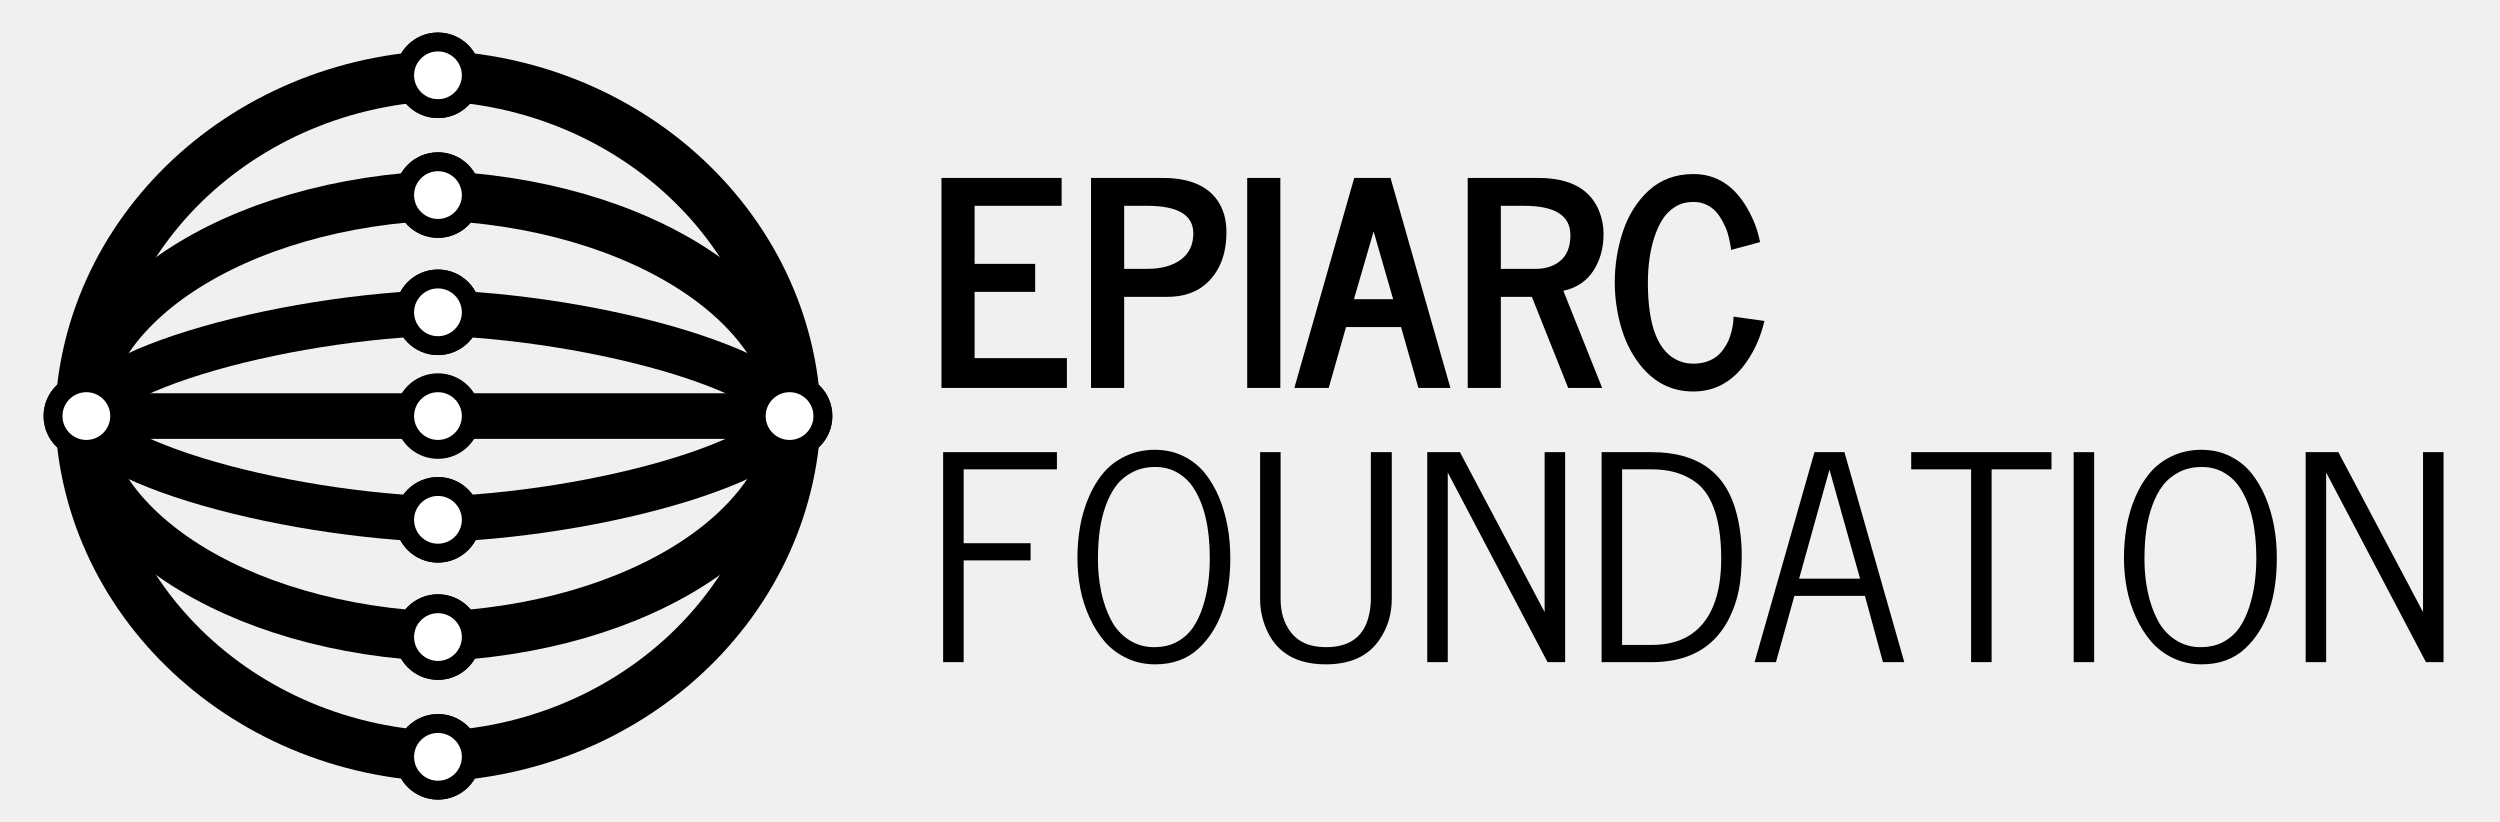
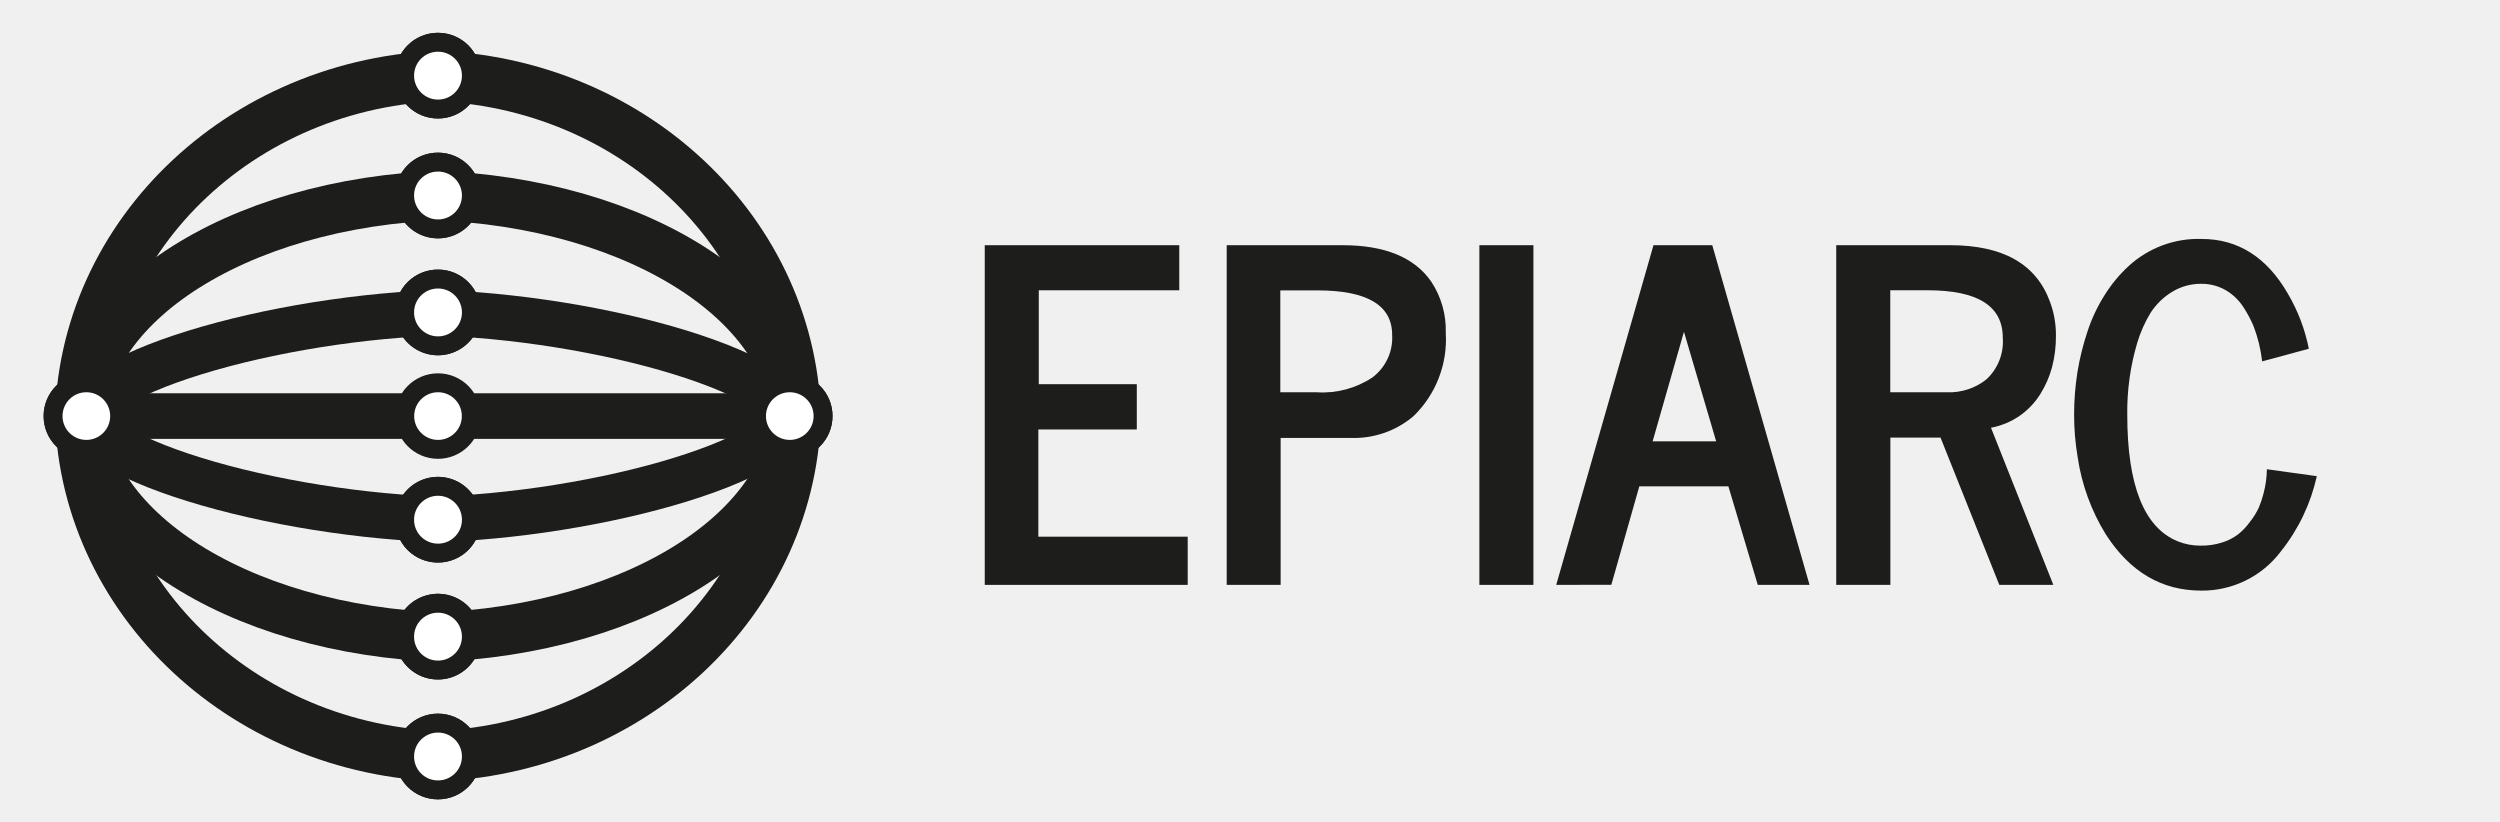
- <svg xmlns="http://www.w3.org/2000/svg" version="1.1" id="Layer_1" x="0px" y="0px" width="231.333px" height="76px" viewBox="0 0 231.333 76" enable-background="new 0 0 231.333 76" xml:space="preserve">
-   <path fill="none" stroke="#000000" stroke-width="10" stroke-miterlimit="10" d="M9.833-226.988" />
+ <svg xmlns="http://www.w3.org/2000/svg" id="Layer_1" data-name="Layer 1" viewBox="0 0 231.33 76">
  <g>
-     <path d="M87.118,35.895V16.466h11.119v2.577h-8.054v5.374h5.604v2.59h-5.604v6.131h8.541v2.757H87.118z" />
-     <path d="M100.956,35.895V16.466h6.631c2.41,0,4.099,0.692,5.065,2.077c0.556,0.804,0.833,1.782,0.833,2.937   c0,2.053-0.624,3.643-1.872,4.771c-0.915,0.812-2.12,1.218-3.616,1.218h-3.976v8.426H100.956z M110.421,21.596   c0-1.702-1.428-2.553-4.283-2.553h-2.116v5.835h2.116c1.316,0,2.359-0.284,3.129-0.853S110.421,22.646,110.421,21.596z" />
-     <path d="M115.409,35.895V16.466h3.065v19.429H115.409z" />
-     <path d="M119.77,35.895l5.54-19.429h3.36l5.54,19.429h-2.962l-1.604-5.63h-5.091l-1.604,5.63H119.77z M125.284,27.687h3.63   l-1.809-6.271L125.284,27.687z" />
-     <path d="M135.812,35.895V16.466h6.528c3.001,0,4.898,1.072,5.693,3.219c0.231,0.624,0.347,1.27,0.347,1.937   s-0.075,1.273-0.225,1.821c-0.149,0.547-0.37,1.056-0.66,1.525c-0.642,1.026-1.586,1.672-2.834,1.937l3.591,8.99h-3.143   l-3.36-8.426h-2.872v8.426H135.812z M138.878,24.878h3.244c0.898,0,1.646-0.243,2.244-0.73c0.633-0.521,0.949-1.321,0.949-2.398   c0-1.804-1.432-2.706-4.296-2.706h-2.142V24.878z" />
-     <path d="M149.624,28.585c-0.137-0.804-0.205-1.616-0.205-2.437c0-0.821,0.064-1.629,0.192-2.424   c0.129-0.796,0.318-1.571,0.571-2.328c0.252-0.757,0.581-1.453,0.987-2.091c0.406-0.637,0.87-1.194,1.392-1.673   c1.111-1.018,2.492-1.526,4.142-1.526c2.095,0,3.749,1.047,4.964,3.142c0.59,1.018,0.987,2.065,1.192,3.143v0.013l-2.668,0.718   c-0.137-0.914-0.299-1.584-0.487-2.007c-0.188-0.423-0.376-0.777-0.563-1.064c-0.188-0.286-0.394-0.523-0.616-0.712   c-0.53-0.436-1.131-0.653-1.802-0.653s-1.246,0.151-1.725,0.455c-0.479,0.304-0.872,0.701-1.18,1.192   c-0.308,0.492-0.564,1.066-0.77,1.725c-0.377,1.215-0.564,2.582-0.564,4.104c0,4.035,0.957,6.446,2.873,7.232   c0.41,0.171,0.846,0.257,1.308,0.257s0.874-0.06,1.237-0.18c0.363-0.119,0.669-0.275,0.917-0.468s0.469-0.421,0.661-0.687   c0.192-0.265,0.346-0.532,0.461-0.802c0.116-0.269,0.207-0.545,0.276-0.827c0.128-0.495,0.192-0.957,0.192-1.385l2.859,0.397   c-0.385,1.642-1.056,3.065-2.014,4.271c-1.214,1.505-2.74,2.257-4.578,2.257c-2.257,0-4.074-1.072-5.45-3.219   C150.449,31.804,149.915,30.329,149.624,28.585z" />
+     <path d="M91.12,54.12V22.69h18v4.17h-13v8.69h9.07v4.19H96.08v9.92H109.9v4.46Z" fill="#1d1d1b" />
+     <path d="M113.51,54.12V22.69h10.73q5.85,0,8.19,3.36a8.13,8.13,0,0,1,1.35,4.75,9.88,9.88,0,0,1-3,7.72,8.5,8.5,0,0,1-5.85,2h-6.43V54.12ZM128.82,31c0-2.76-2.31-4.13-6.93-4.13h-3.42V36.3h3.42A8.32,8.32,0,0,0,127,34.92,4.58,4.58,0,0,0,128.82,31Z" fill="#1d1d1b" />
+     <path d="M136.89,54.12V22.69h5V54.12Z" fill="#1d1d1b" />
+     <path d="M144,54.12l9-31.43h5.44l9,31.43h-4.79L159.93,45h-8.24l-2.59,9.11Zm8.92-13.28h5.88L155.82,30.7Z" fill="#1d1d1b" />
+     <path d="M169.91,54.12V22.69h10.56q7.29,0,9.21,5.21a8.79,8.79,0,0,1,.56,3.13,11.3,11.3,0,0,1-.36,2.95,9.32,9.32,0,0,1-1.07,2.46,6.85,6.85,0,0,1-4.58,3.14L190,54.12H185l-5.44-13.63h-4.64V54.12Zm5-17.82h5.25a5.56,5.56,0,0,0,3.63-1.18,4.76,4.76,0,0,0,1.53-3.88c0-2.92-2.31-4.38-6.95-4.38h-3.46Z" fill="#1d1d1b" />
+     <path d="M192.25,42.3a23.66,23.66,0,0,1-.33-3.95,25.59,25.59,0,0,1,.31-3.92,24,24,0,0,1,.93-3.76,15.09,15.09,0,0,1,1.6-3.39,12.92,12.92,0,0,1,2.25-2.7,9.53,9.53,0,0,1,6.7-2.47q5.08,0,8,5.08a16.21,16.21,0,0,1,1.93,5.08v0l-4.32,1.17a13.16,13.16,0,0,0-.79-3.25,11.26,11.26,0,0,0-.91-1.72,4.93,4.93,0,0,0-1-1.15,4.45,4.45,0,0,0-2.92-1.06A5.09,5.09,0,0,0,201,27,6.17,6.17,0,0,0,199,28.94a11.94,11.94,0,0,0-1.24,2.79,22.41,22.41,0,0,0-.92,6.65c0,6.52,1.55,10.43,4.65,11.7a5.56,5.56,0,0,0,2.12.41,6.23,6.23,0,0,0,2-.29,4.78,4.78,0,0,0,1.48-.75,5.7,5.7,0,0,0,1.07-1.12A6.84,6.84,0,0,0,209,47a9.17,9.17,0,0,0,.45-1.34,9.33,9.33,0,0,0,.31-2.24l4.62.64A17.08,17.08,0,0,1,211.07,51a9.1,9.1,0,0,1-7.4,3.65q-5.47,0-8.82-5.21A18.8,18.8,0,0,1,192.25,42.3Z" fill="#1d1d1b" />
  </g>
  <g>
-     <path d="M87.272,61.269V41.84h10.528v1.59H89.17v6.836h6.194v1.59H89.17v9.413H87.272z" />
-     <path d="M100.821,57.146c-0.39-0.851-0.674-1.739-0.854-2.668c-0.179-0.927-0.269-1.883-0.269-2.866   c0-0.982,0.081-1.94,0.243-2.872s0.428-1.834,0.795-2.706c0.368-0.872,0.823-1.631,1.366-2.276s1.225-1.163,2.045-1.552   c0.821-0.389,1.726-0.584,2.713-0.584s1.877,0.199,2.667,0.597c0.791,0.397,1.449,0.924,1.976,1.577   c0.525,0.654,0.968,1.417,1.327,2.289c0.675,1.642,1.013,3.488,1.013,5.541c0,3.753-0.97,6.54-2.911,8.361   c-1.051,0.991-2.397,1.487-4.039,1.487c-0.949,0-1.826-0.19-2.629-0.57c-0.804-0.381-1.481-0.89-2.033-1.526   C101.681,58.74,101.21,57.996,100.821,57.146z M102.321,46.777c-0.261,0.727-0.446,1.489-0.558,2.289   c-0.111,0.799-0.167,1.708-0.167,2.725c0,1.018,0.101,2.007,0.302,2.969c0.2,0.962,0.504,1.832,0.91,2.61s0.958,1.392,1.654,1.84   c0.697,0.449,1.467,0.674,2.309,0.674s1.564-0.169,2.167-0.507c0.604-0.338,1.088-0.776,1.456-1.314   c0.367-0.539,0.671-1.18,0.91-1.924c0.428-1.316,0.642-2.821,0.642-4.514c0-2.813-0.518-4.993-1.552-6.541   c-0.368-0.556-0.851-1.007-1.449-1.353c-0.599-0.347-1.282-0.52-2.052-0.52s-1.46,0.153-2.071,0.462   c-0.611,0.308-1.116,0.72-1.514,1.237S102.582,46.051,102.321,46.777z" />
-     <path d="M116.602,55.434V41.84h1.897v13.594c0,1.163,0.282,2.142,0.847,2.937c0.71,1.009,1.821,1.514,3.335,1.514   c2.257,0,3.595-1.018,4.014-3.053c0.103-0.47,0.154-0.936,0.154-1.397V41.84h1.936v13.594c0,1.402-0.38,2.654-1.141,3.758   c-1.026,1.521-2.681,2.282-4.963,2.282c-2.728,0-4.562-1.086-5.502-3.257C116.794,57.311,116.602,56.383,116.602,55.434z" />
-     <path d="M132.068,61.269V41.84h3.026l7.836,14.799V41.84h1.897v19.429H143.2l-9.234-17.544v17.544H132.068z" />
-     <path d="M148.201,61.269V41.84h4.63c4.291,0,6.916,1.906,7.874,5.72c0.308,1.23,0.462,2.487,0.462,3.771   c0,1.282-0.09,2.376-0.27,3.282s-0.477,1.772-0.892,2.598s-0.935,1.532-1.558,2.122c-1.377,1.291-3.249,1.937-5.617,1.937H148.201z    M150.099,59.679h2.732c2.795,0,4.693-1.193,5.693-3.578c0.496-1.197,0.744-2.659,0.744-4.387c0-3.068-0.59-5.258-1.77-6.565   c-0.462-0.505-1.088-0.917-1.879-1.237c-0.791-0.321-1.721-0.481-2.789-0.481h-2.732V59.679z" />
-     <path d="M162.359,61.269l5.54-19.429h2.771l5.54,19.429h-1.975l-1.667-6.13h-6.528l-1.705,6.13H162.359z M166.477,53.548h5.643   l-2.834-10.093L166.477,53.548z" />
-     <path d="M176.851,43.43v-1.59h12.979v1.59h-5.54v17.839h-1.898V43.43H176.851z" />
-     <path d="M191.882,61.269V41.84h1.897v19.429H191.882z" />
-     <path d="M197.659,57.146c-0.39-0.851-0.674-1.739-0.854-2.668c-0.179-0.927-0.269-1.883-0.269-2.866   c0-0.982,0.081-1.94,0.243-2.872s0.428-1.834,0.795-2.706c0.368-0.872,0.823-1.631,1.366-2.276s1.225-1.163,2.045-1.552   c0.821-0.389,1.726-0.584,2.713-0.584s1.877,0.199,2.667,0.597c0.791,0.397,1.449,0.924,1.976,1.577   c0.525,0.654,0.968,1.417,1.327,2.289c0.675,1.642,1.013,3.488,1.013,5.541c0,3.753-0.97,6.54-2.911,8.361   c-1.051,0.991-2.397,1.487-4.039,1.487c-0.949,0-1.826-0.19-2.629-0.57c-0.804-0.381-1.481-0.89-2.033-1.526   C198.519,58.74,198.048,57.996,197.659,57.146z M199.159,46.777c-0.261,0.727-0.446,1.489-0.558,2.289   c-0.111,0.799-0.167,1.708-0.167,2.725c0,1.018,0.101,2.007,0.302,2.969c0.2,0.962,0.504,1.832,0.91,2.61s0.958,1.392,1.654,1.84   c0.697,0.449,1.467,0.674,2.309,0.674s1.564-0.169,2.167-0.507c0.604-0.338,1.088-0.776,1.456-1.314   c0.367-0.539,0.671-1.18,0.91-1.924c0.428-1.316,0.642-2.821,0.642-4.514c0-2.813-0.518-4.993-1.552-6.541   c-0.368-0.556-0.851-1.007-1.449-1.353c-0.599-0.347-1.282-0.52-2.052-0.52s-1.46,0.153-2.071,0.462   c-0.611,0.308-1.116,0.72-1.514,1.237S199.42,46.051,199.159,46.777z" />
-     <path d="M213.35,61.269V41.84h3.026l7.836,14.799V41.84h1.897v19.429h-1.628l-9.234-17.544v17.544H213.35z" />
-   </g>
-   <g>
-     <line fill="none" stroke="#000000" stroke-width="4.221" stroke-miterlimit="10" x1="7.408" y1="38.5" x2="73.061" y2="38.5" />
-     <circle fill="#FFFFFF" stroke="#000000" stroke-width="1.748" stroke-miterlimit="10" cx="40.526" cy="38.5" r="3.083" />
+     <line x1="7.41" y1="38.5" x2="73.06" y2="38.5" fill="none" stroke="#1d1d1b" stroke-miterlimit="10" stroke-width="4.22" />
+     <circle cx="40.53" cy="38.5" r="3.08" fill="#fff" stroke="#1d1d1b" stroke-miterlimit="10" stroke-width="1.75" />
    <g>
-       <path fill="none" stroke="#000000" stroke-width="4.671" stroke-miterlimit="10" d="M7.408,37.564    c0,17.945,15.547,32.468,34.761,32.468" />
-       <path fill="none" stroke="#000000" stroke-width="4.578" stroke-miterlimit="10" d="M7.408,37.564    c0,11.82,15.931,21.386,35.618,21.386" />
-       <path fill="none" stroke="#000000" stroke-width="4.221" stroke-miterlimit="10" d="M43.026,48.102    c-15.644,0-35.618-5.384-35.618-10.537" />
-       <circle fill="#FFFFFF" stroke="#000000" stroke-width="1.748" stroke-miterlimit="10" cx="40.526" cy="70.032" r="3.084" />
-       <circle fill="#FFFFFF" stroke="#000000" stroke-width="1.748" stroke-miterlimit="10" cx="40.526" cy="58.95" r="3.084" />
-       <circle fill="#FFFFFF" stroke="#000000" stroke-width="1.748" stroke-miterlimit="10" cx="40.526" cy="48.102" r="3.084" />
-       <circle fill="#FFFFFF" stroke="#000000" stroke-width="1.748" stroke-miterlimit="10" cx="7.991" cy="38.5" r="3.083" />
+       <path d="M7.41,37.56C7.41,55.51,23,70,42.17,70" fill="none" stroke="#1d1d1b" stroke-miterlimit="10" stroke-width="4.67" />
+       <path d="M7.41,37.56C7.41,49.38,23.34,59,43,59" fill="none" stroke="#1d1d1b" stroke-miterlimit="10" stroke-width="4.58" />
+       <path d="M43,48.1c-15.65,0-35.62-5.38-35.62-10.54" fill="none" stroke="#1d1d1b" stroke-miterlimit="10" stroke-width="4.22" />
+       <path d="M43.61,70a3.09,3.09,0,1,0-3.09,3.09A3.08,3.08,0,0,0,43.61,70Z" fill="#fff" stroke="#1d1d1b" stroke-miterlimit="10" stroke-width="1.75" />
+       <path d="M43.61,59A3.09,3.09,0,1,0,40.52,62,3.08,3.08,0,0,0,43.61,59Z" fill="#fff" stroke="#1d1d1b" stroke-miterlimit="10" stroke-width="1.75" />
+       <path d="M43.61,48.1a3.09,3.09,0,1,0-3.09,3.08A3.08,3.08,0,0,0,43.61,48.1Z" fill="#fff" stroke="#1d1d1b" stroke-miterlimit="10" stroke-width="1.75" />
+       <circle cx="7.99" cy="38.5" r="3.08" fill="#fff" stroke="#1d1d1b" stroke-miterlimit="10" stroke-width="1.75" />
    </g>
    <g>
-       <path fill="none" stroke="#000000" stroke-width="4.671" stroke-miterlimit="10" d="M73.643,37.563    c0,17.946-15.547,32.469-34.761,32.469" />
-       <path fill="none" stroke="#000000" stroke-width="4.578" stroke-miterlimit="10" d="M73.643,37.563    c0,11.82-15.931,21.387-35.618,21.387" />
-       <path fill="none" stroke="#000000" stroke-width="4.221" stroke-miterlimit="10" d="M38.025,48.101    c15.643,0,35.618-5.383,35.618-10.537" />
-       <circle fill="#FFFFFF" stroke="#000000" stroke-width="1.748" stroke-miterlimit="10" cx="40.526" cy="70.032" r="3.084" />
-       <circle fill="#FFFFFF" stroke="#000000" stroke-width="1.748" stroke-miterlimit="10" cx="40.526" cy="58.95" r="3.084" />
-       <circle fill="#FFFFFF" stroke="#000000" stroke-width="1.748" stroke-miterlimit="10" cx="40.526" cy="48.101" r="3.084" />
-       <circle fill="#FFFFFF" stroke="#000000" stroke-width="1.748" stroke-miterlimit="10" cx="73.061" cy="38.5" r="3.084" />
+       <path d="M73.64,37.56C73.64,55.51,58.1,70,38.88,70" fill="none" stroke="#1d1d1b" stroke-miterlimit="10" stroke-width="4.67" />
+       <path d="M73.64,37.56C73.64,49.38,57.71,59,38,59" fill="none" stroke="#1d1d1b" stroke-miterlimit="10" stroke-width="4.58" />
+       <path d="M38,48.1c15.65,0,35.62-5.38,35.62-10.54" fill="none" stroke="#1d1d1b" stroke-miterlimit="10" stroke-width="4.22" />
+       <path d="M37.44,70a3.09,3.09,0,1,1,3.09,3.09A3.08,3.08,0,0,1,37.44,70Z" fill="#fff" stroke="#1d1d1b" stroke-miterlimit="10" stroke-width="1.75" />
+       <path d="M37.44,59A3.09,3.09,0,1,1,40.53,62,3.08,3.08,0,0,1,37.44,59Z" fill="#fff" stroke="#1d1d1b" stroke-miterlimit="10" stroke-width="1.75" />
+       <path d="M37.44,48.1a3.09,3.09,0,1,1,3.09,3.08A3.08,3.08,0,0,1,37.44,48.1Z" fill="#fff" stroke="#1d1d1b" stroke-miterlimit="10" stroke-width="1.75" />
+       <path d="M70,38.5a3.08,3.08,0,1,0,3.08-3.08A3.08,3.08,0,0,0,70,38.5Z" fill="#fff" stroke="#1d1d1b" stroke-miterlimit="10" stroke-width="1.75" />
    </g>
    <g>
-       <path fill="none" stroke="#000000" stroke-width="4.671" stroke-miterlimit="10" d="M7.408,39.436    c0-17.945,15.547-32.468,34.761-32.468" />
-       <path fill="none" stroke="#000000" stroke-width="4.578" stroke-miterlimit="10" d="M7.408,39.436    c0-11.82,15.931-21.386,35.618-21.386" />
-       <path fill="none" stroke="#000000" stroke-width="4.221" stroke-miterlimit="10" d="M43.026,28.898    c-15.644,0-35.618,5.384-35.618,10.537" />
-       <circle fill="#FFFFFF" stroke="#000000" stroke-width="1.748" stroke-miterlimit="10" cx="40.526" cy="6.968" r="3.084" />
-       <circle fill="#FFFFFF" stroke="#000000" stroke-width="1.748" stroke-miterlimit="10" cx="40.526" cy="18.05" r="3.084" />
-       <circle fill="#FFFFFF" stroke="#000000" stroke-width="1.748" stroke-miterlimit="10" cx="40.526" cy="28.898" r="3.084" />
-       <circle fill="#FFFFFF" stroke="#000000" stroke-width="1.748" stroke-miterlimit="10" cx="7.991" cy="38.5" r="3.083" />
+       <path d="M7.41,39.44C7.41,21.49,23,7,42.17,7" fill="none" stroke="#1d1d1b" stroke-miterlimit="10" stroke-width="4.67" />
+       <path d="M7.41,39.44C7.41,27.62,23.34,18.05,43,18.05" fill="none" stroke="#1d1d1b" stroke-miterlimit="10" stroke-width="4.58" />
+       <path d="M43,28.9c-15.65,0-35.62,5.38-35.62,10.54" fill="none" stroke="#1d1d1b" stroke-miterlimit="10" stroke-width="4.22" />
+       <path d="M43.61,7a3.09,3.09,0,1,1-3.09-3.09A3.08,3.08,0,0,1,43.61,7Z" fill="#fff" stroke="#1d1d1b" stroke-miterlimit="10" stroke-width="1.75" />
+       <path d="M43.61,18.05A3.09,3.09,0,1,1,40.52,15,3.08,3.08,0,0,1,43.61,18.05Z" fill="#fff" stroke="#1d1d1b" stroke-miterlimit="10" stroke-width="1.75" />
+       <path d="M43.61,28.9a3.09,3.09,0,1,1-3.09-3.08A3.08,3.08,0,0,1,43.61,28.9Z" fill="#fff" stroke="#1d1d1b" stroke-miterlimit="10" stroke-width="1.75" />
+       <circle cx="7.99" cy="38.5" r="3.08" fill="#fff" stroke="#1d1d1b" stroke-miterlimit="10" stroke-width="1.75" />
    </g>
    <g>
-       <path fill="none" stroke="#000000" stroke-width="4.671" stroke-miterlimit="10" d="M73.643,39.436    c0-17.945-15.547-32.468-34.761-32.468" />
-       <path fill="none" stroke="#000000" stroke-width="4.578" stroke-miterlimit="10" d="M73.643,39.436    c0-11.82-15.931-21.386-35.618-21.386" />
-       <path fill="none" stroke="#000000" stroke-width="4.221" stroke-miterlimit="10" d="M38.025,28.898    c15.643,0,35.618,5.384,35.618,10.537" />
-       <circle fill="#FFFFFF" stroke="#000000" stroke-width="1.748" stroke-miterlimit="10" cx="40.526" cy="6.968" r="3.084" />
-       <circle fill="#FFFFFF" stroke="#000000" stroke-width="1.748" stroke-miterlimit="10" cx="40.526" cy="18.05" r="3.084" />
-       <circle fill="#FFFFFF" stroke="#000000" stroke-width="1.748" stroke-miterlimit="10" cx="40.526" cy="28.898" r="3.084" />
-       <circle fill="#FFFFFF" stroke="#000000" stroke-width="1.748" stroke-miterlimit="10" cx="73.061" cy="38.5" r="3.084" />
+       <path d="M73.64,39.44C73.64,21.49,58.1,7,38.88,7" fill="none" stroke="#1d1d1b" stroke-miterlimit="10" stroke-width="4.67" />
+       <path d="M73.64,39.44c0-11.82-15.93-21.39-35.62-21.39" fill="none" stroke="#1d1d1b" stroke-miterlimit="10" stroke-width="4.58" />
+       <path d="M38,28.9c15.65,0,35.62,5.38,35.62,10.54" fill="none" stroke="#1d1d1b" stroke-miterlimit="10" stroke-width="4.22" />
+       <path d="M37.44,7a3.09,3.09,0,1,0,3.09-3.09A3.08,3.08,0,0,0,37.44,7Z" fill="#fff" stroke="#1d1d1b" stroke-miterlimit="10" stroke-width="1.75" />
+       <path d="M37.44,18.05A3.09,3.09,0,1,0,40.53,15,3.08,3.08,0,0,0,37.44,18.05Z" fill="#fff" stroke="#1d1d1b" stroke-miterlimit="10" stroke-width="1.75" />
+       <path d="M37.44,28.9a3.09,3.09,0,1,0,3.09-3.08A3.08,3.08,0,0,0,37.44,28.9Z" fill="#fff" stroke="#1d1d1b" stroke-miterlimit="10" stroke-width="1.75" />
+       <path d="M70,38.5a3.08,3.08,0,1,1,3.08,3.08A3.08,3.08,0,0,1,70,38.5Z" fill="#fff" stroke="#1d1d1b" stroke-miterlimit="10" stroke-width="1.75" />
    </g>
  </g>
</svg>
